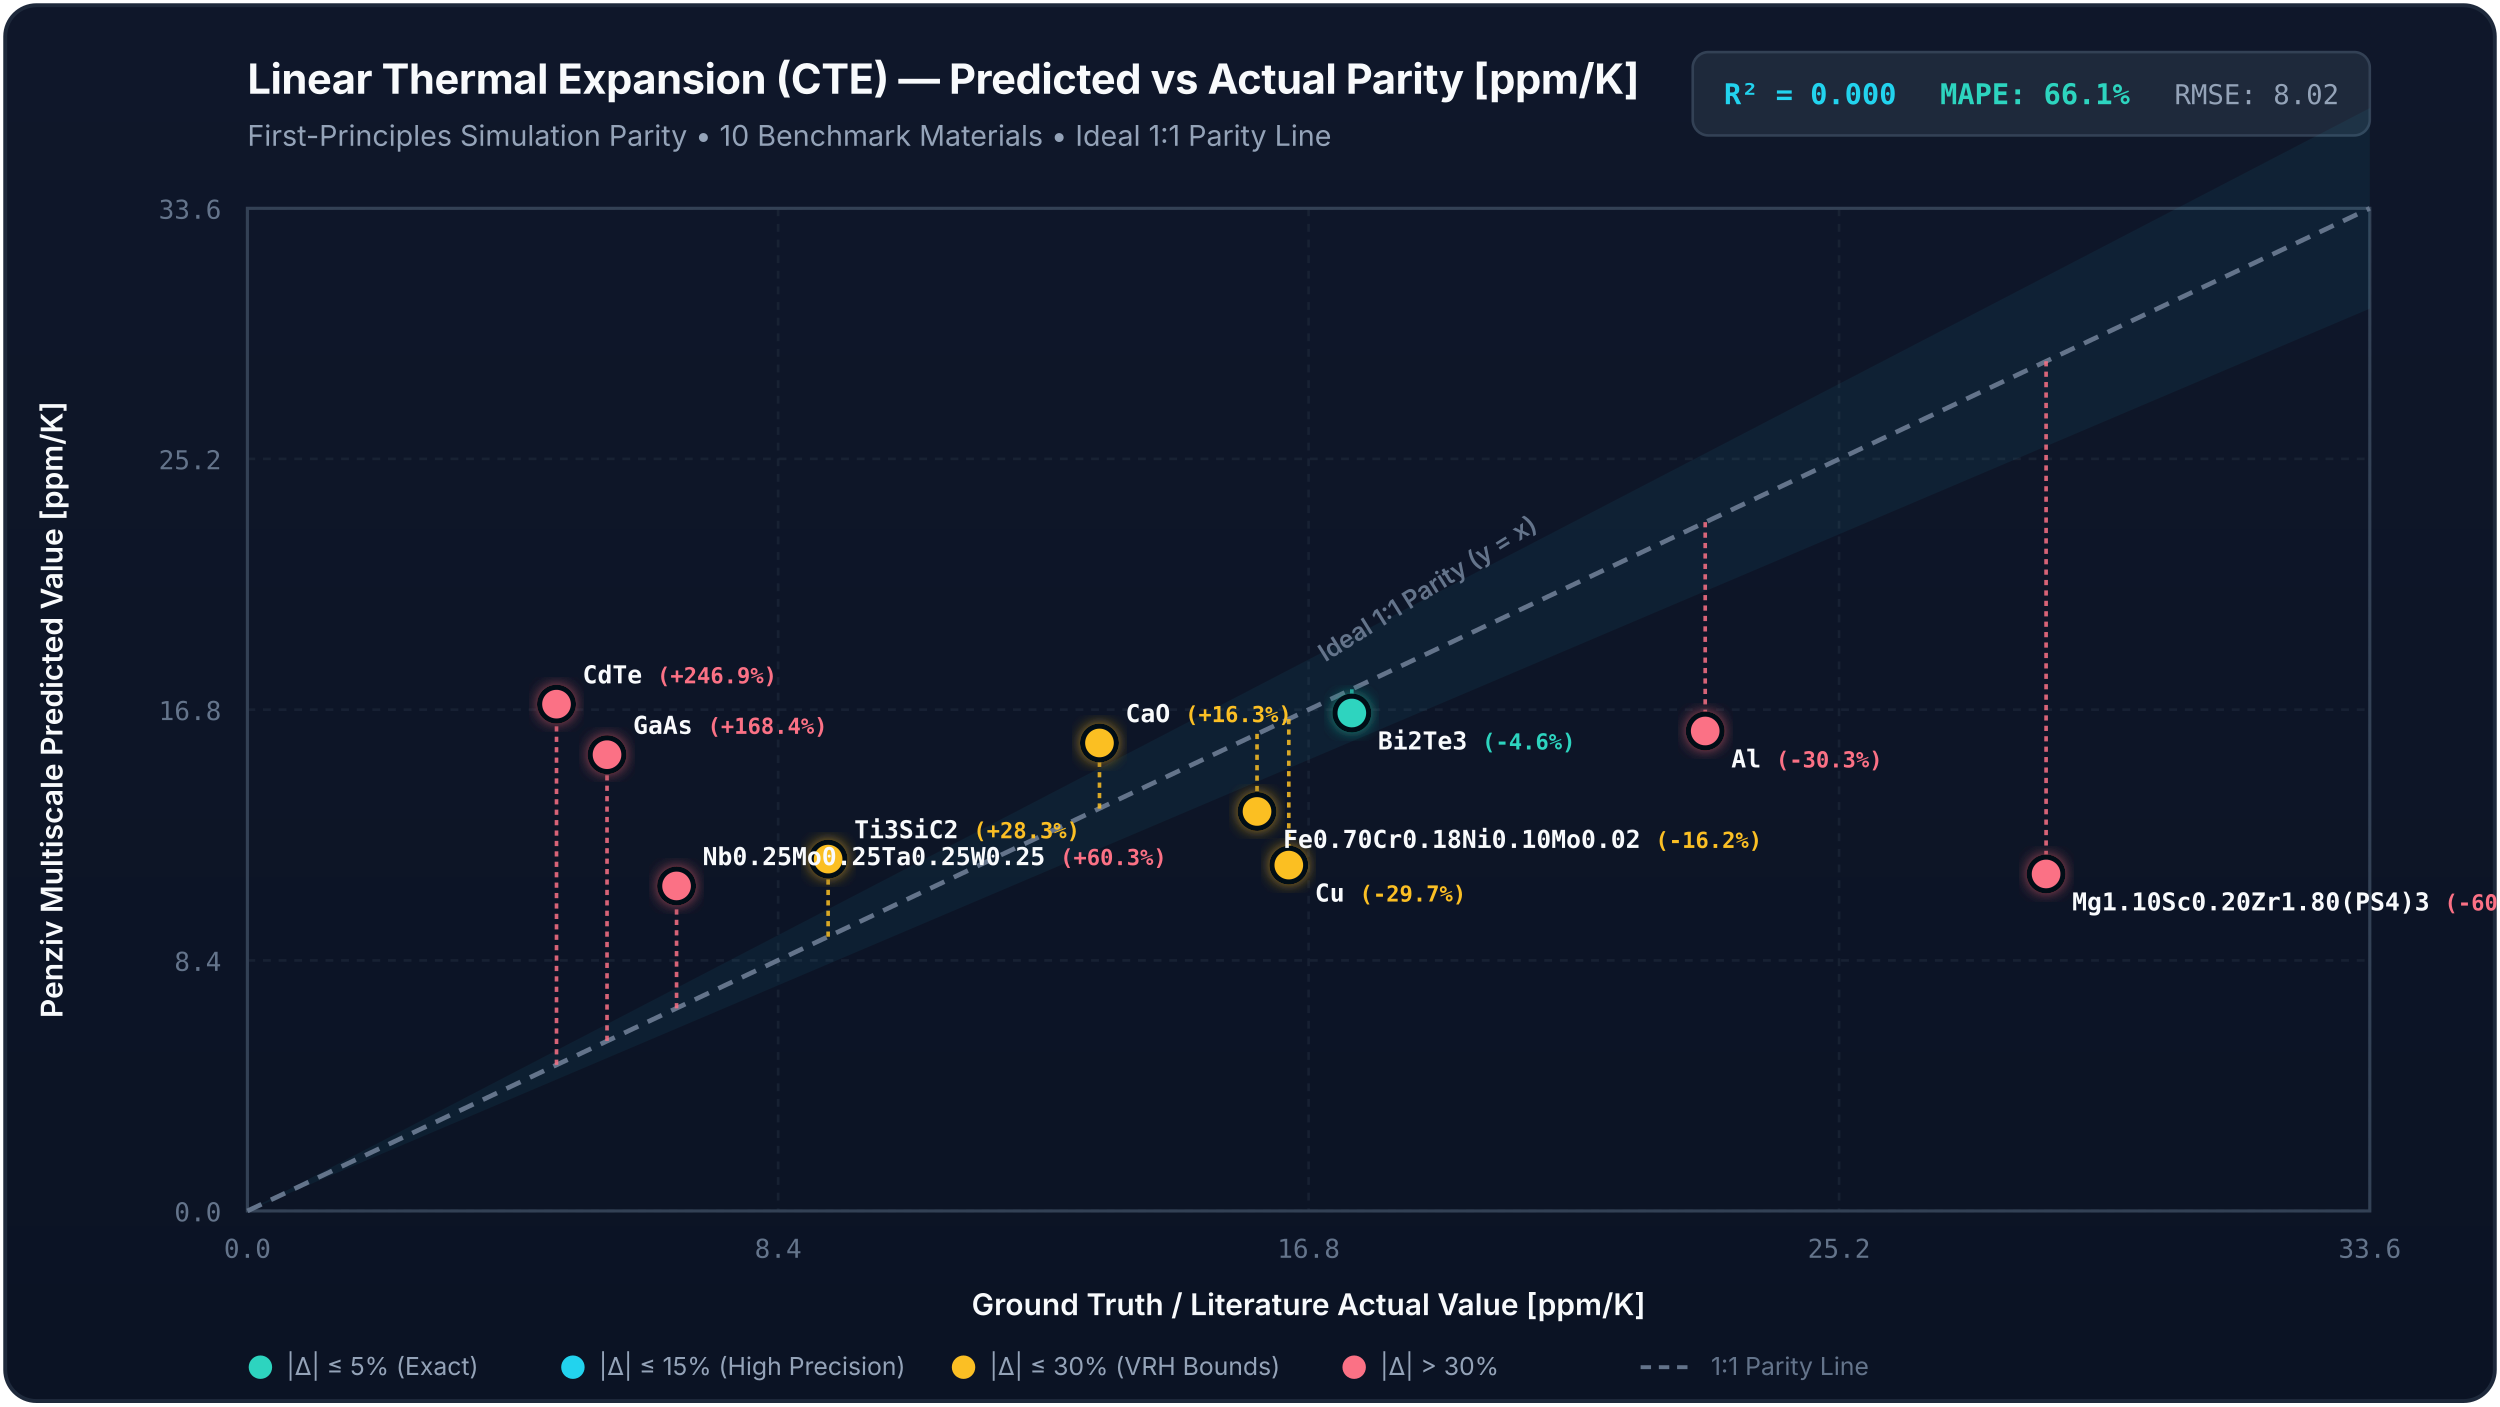
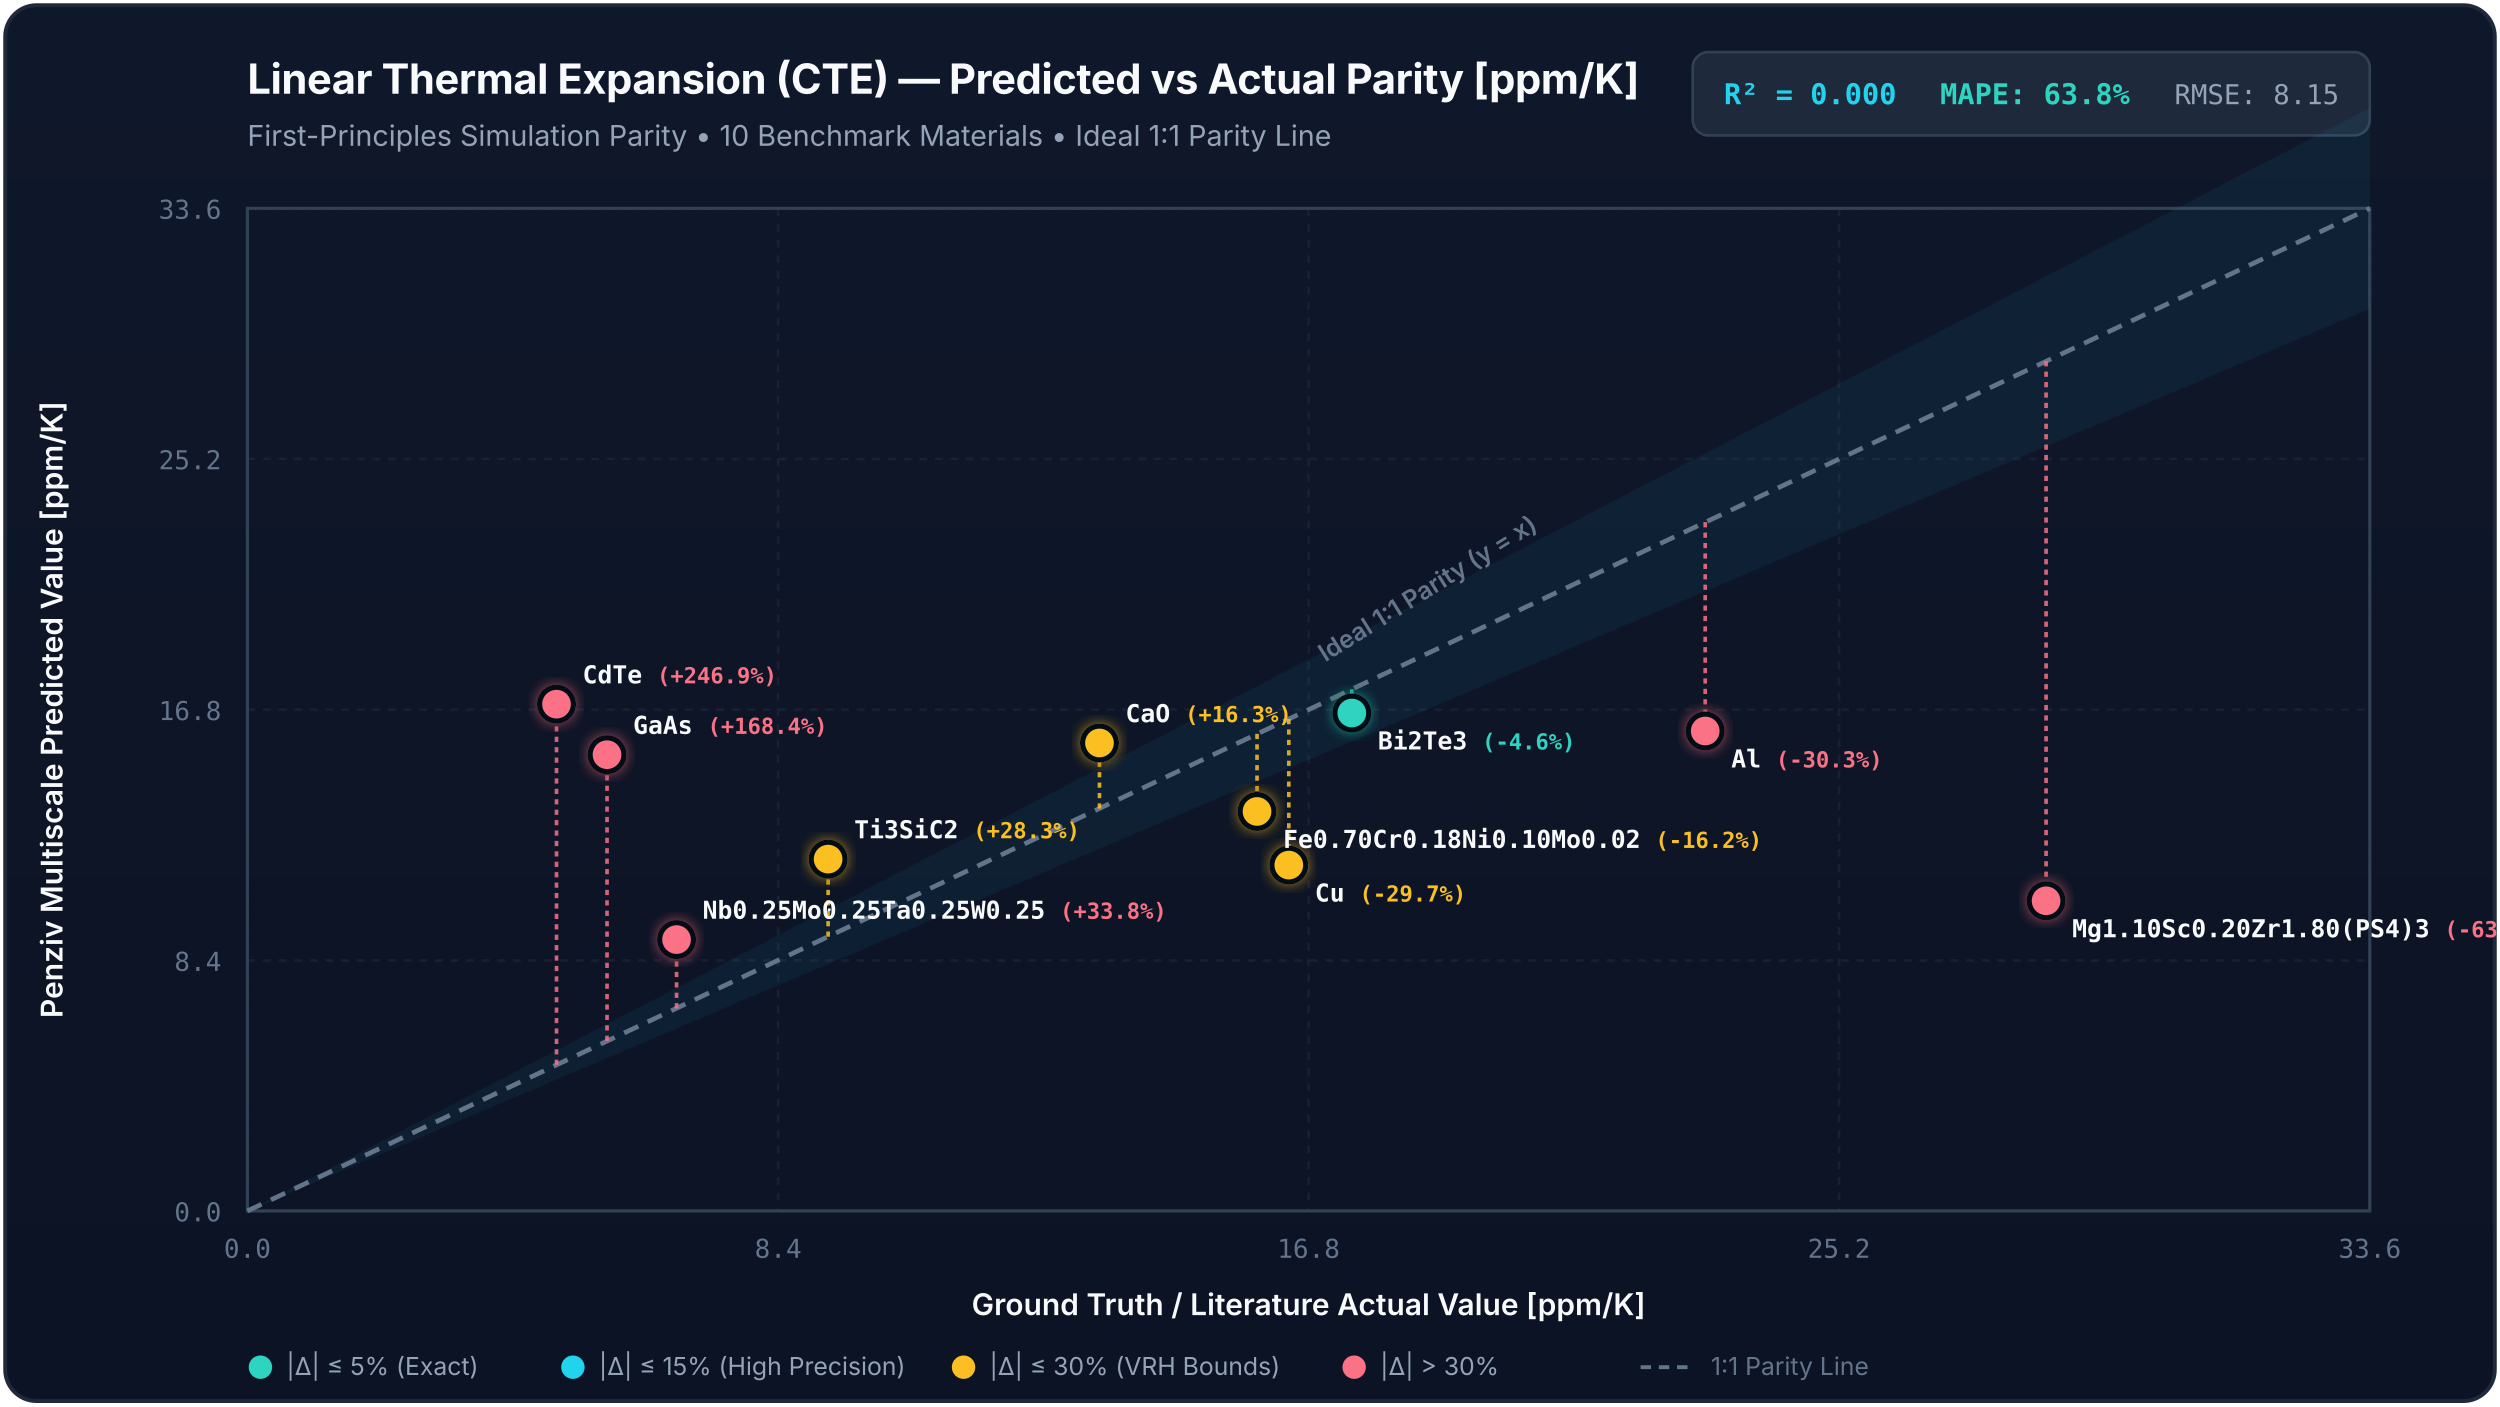
<svg xmlns="http://www.w3.org/2000/svg" viewBox="0 0 960 540" width="100%" height="auto" style="background-color: #040D18; border-radius: 12px; font-family: Inter, -apple-system, sans-serif;">
  <defs>
    <linearGradient id="gradParityCard" x1="0" y1="0" x2="0" y2="1">
      <stop offset="0%" stop-color="#0F172A" />
      <stop offset="100%" stop-color="#0B1324" />
    </linearGradient>
    <filter id="glowEffect" x="-30%" y="-30%" width="160%" height="160%">
      <feGaussianBlur stdDeviation="3" result="blur" />
      <feComposite in="SourceGraphic" in2="blur" operator="over" />
    </filter>
  </defs>
  <rect x="2" y="2" width="956" height="536" rx="12" fill="url(#gradParityCard)" stroke="#1E293B" stroke-width="1.5" />
  <text x="95" y="36" fill="#F8FAFC" font-size="16" font-weight="700" letter-spacing="-0.01em">Linear Thermal Expansion (CTE) — Predicted vs Actual Parity [ppm/K]</text>
  <text x="95" y="56" fill="#94A3B8" font-size="11">First-Principles Simulation Parity • 10 Benchmark Materials • Ideal 1:1 Parity Line</text>
  <g transform="translate(650, 20)">
    <rect width="260" height="32" rx="6" fill="#1E293B" stroke="#334155" stroke-width="1" />
    <text x="12" y="20" fill="#22D3EE" font-family="JetBrains Mono, monospace" font-size="11" font-weight="700">R² = 0.000</text>
-     <text x="95" y="20" fill="#2DD4BF" font-family="JetBrains Mono, monospace" font-size="11" font-weight="700">MAPE: 66.1%</text>
-     <text x="185" y="20" fill="#94A3B8" font-family="JetBrains Mono, monospace" font-size="10.5">RMSE: 8.02</text>
+     <text x="95" y="20" fill="#2DD4BF" font-family="JetBrains Mono, monospace" font-size="11" font-weight="700">MAPE: 63.8%</text>
+     <text x="185" y="20" fill="#94A3B8" font-family="JetBrains Mono, monospace" font-size="10.5">RMSE: 8.15</text>
  </g>
  <line x1="95.0" y1="80" x2="95.0" y2="465" stroke="#1E293B" stroke-width="1" stroke-dasharray="3,3" opacity="0.6" />
  <line x1="95" y1="465.0" x2="910" y2="465.0" stroke="#1E293B" stroke-width="1" stroke-dasharray="3,3" opacity="0.6" />
  <text x="85" y="469.0" fill="#64748B" font-family="JetBrains Mono, monospace" font-size="10" text-anchor="end">0.0</text>
  <text x="95.0" y="483.0" fill="#64748B" font-family="JetBrains Mono, monospace" font-size="10" text-anchor="middle">0.0</text>
  <line x1="298.8" y1="80" x2="298.8" y2="465" stroke="#1E293B" stroke-width="1" stroke-dasharray="3,3" opacity="0.6" />
  <line x1="95" y1="368.8" x2="910" y2="368.8" stroke="#1E293B" stroke-width="1" stroke-dasharray="3,3" opacity="0.6" />
  <text x="85" y="372.8" fill="#64748B" font-family="JetBrains Mono, monospace" font-size="10" text-anchor="end">8.4</text>
  <text x="298.8" y="483.0" fill="#64748B" font-family="JetBrains Mono, monospace" font-size="10" text-anchor="middle">8.4</text>
  <line x1="502.5" y1="80" x2="502.5" y2="465" stroke="#1E293B" stroke-width="1" stroke-dasharray="3,3" opacity="0.6" />
  <line x1="95" y1="272.5" x2="910" y2="272.5" stroke="#1E293B" stroke-width="1" stroke-dasharray="3,3" opacity="0.6" />
  <text x="85" y="276.5" fill="#64748B" font-family="JetBrains Mono, monospace" font-size="10" text-anchor="end">16.8</text>
  <text x="502.5" y="483.0" fill="#64748B" font-family="JetBrains Mono, monospace" font-size="10" text-anchor="middle">16.8</text>
  <line x1="706.2" y1="80" x2="706.2" y2="465" stroke="#1E293B" stroke-width="1" stroke-dasharray="3,3" opacity="0.6" />
  <line x1="95" y1="176.2" x2="910" y2="176.2" stroke="#1E293B" stroke-width="1" stroke-dasharray="3,3" opacity="0.6" />
  <text x="85" y="180.2" fill="#64748B" font-family="JetBrains Mono, monospace" font-size="10" text-anchor="end">25.2</text>
  <text x="706.2" y="483.0" fill="#64748B" font-family="JetBrains Mono, monospace" font-size="10" text-anchor="middle">25.2</text>
  <line x1="910.0" y1="80" x2="910.0" y2="465" stroke="#1E293B" stroke-width="1" stroke-dasharray="3,3" opacity="0.6" />
  <line x1="95" y1="80.0" x2="910" y2="80.0" stroke="#1E293B" stroke-width="1" stroke-dasharray="3,3" opacity="0.6" />
  <text x="85" y="84.0" fill="#64748B" font-family="JetBrains Mono, monospace" font-size="10" text-anchor="end">33.6</text>
  <text x="910.0" y="483.0" fill="#64748B" font-family="JetBrains Mono, monospace" font-size="10" text-anchor="middle">33.6</text>
  <rect x="95" y="80" width="815" height="385" fill="none" stroke="#334155" stroke-width="1.2" />
  <polygon points="95.0,465.0 910.0,41.5 910.0,118.5 95.0,465.0" fill="#22D3EE" opacity="0.06" />
  <line x1="95.0" y1="465.0" x2="910.0" y2="80.0" stroke="#64748B" stroke-width="1.8" stroke-dasharray="6,4" />
  <text x="517.5" y="260.5" fill="#64748B" font-size="9.5" font-weight="600" transform="rotate(-32 502.5 272.5)">Ideal 1:1 Parity (y = x)</text>
  <text x="502.5" y="505.0" fill="#F8FAFC" font-size="11.5" font-weight="600" text-anchor="middle">Ground Truth / Literature Actual Value  [ppm/K]</text>
  <text x="24" y="272.5" fill="#F8FAFC" font-size="11.5" font-weight="600" text-anchor="middle" transform="rotate(-90 24 272.5)">Penziv Multiscale Predicted Value  [ppm/K]</text>
  <line x1="494.9" y1="276.1" x2="494.9" y2="332.2" stroke="#FBBF24" stroke-width="1.4" stroke-dasharray="2,2" opacity="0.85" />
  <circle cx="494.9" cy="332.2" r="6.5" fill="#FBBF24" stroke="#040D18" stroke-width="2" filter="url(#glowEffect)" />
  <text x="504.9" y="346.2" fill="#F8FAFC" font-family="JetBrains Mono, monospace" font-size="9.5" font-weight="700" text-anchor="start">Cu <tspan fill="#FBBF24" font-size="8.5">(-29.7%)</tspan>
  </text>
  <line x1="654.8" y1="200.5" x2="654.8" y2="280.7" stroke="#FB7185" stroke-width="1.4" stroke-dasharray="2,2" opacity="0.85" />
  <circle cx="654.8" cy="280.7" r="6.5" fill="#FB7185" stroke="#040D18" stroke-width="2" filter="url(#glowEffect)" />
  <text x="664.8" y="294.7" fill="#F8FAFC" font-family="JetBrains Mono, monospace" font-size="9.5" font-weight="700" text-anchor="start">Al <tspan fill="#FB7185" font-size="8.5">(-30.3%)</tspan>
  </text>
  <line x1="422.2" y1="310.5" x2="422.2" y2="285.3" stroke="#FBBF24" stroke-width="1.4" stroke-dasharray="2,2" opacity="0.85" />
  <circle cx="422.2" cy="285.3" r="6.5" fill="#FBBF24" stroke="#040D18" stroke-width="2" filter="url(#glowEffect)" />
  <text x="432.2" y="277.3" fill="#F8FAFC" font-family="JetBrains Mono, monospace" font-size="9.5" font-weight="700" text-anchor="start">CaO <tspan fill="#FBBF24" font-size="8.5">(+16.3%)</tspan>
  </text>
  <line x1="482.7" y1="281.8" x2="482.7" y2="311.6" stroke="#FBBF24" stroke-width="1.4" stroke-dasharray="2,2" opacity="0.85" />
  <circle cx="482.7" cy="311.6" r="6.5" fill="#FBBF24" stroke="#040D18" stroke-width="2" filter="url(#glowEffect)" />
  <text x="492.7" y="325.6" fill="#F8FAFC" font-family="JetBrains Mono, monospace" font-size="9.5" font-weight="700" text-anchor="start">Fe0.70Cr0.18Ni0.10Mo0.02 <tspan fill="#FBBF24" font-size="8.5">(-16.2%)</tspan>
  </text>
  <line x1="318.0" y1="359.7" x2="318.0" y2="329.9" stroke="#FBBF24" stroke-width="1.4" stroke-dasharray="2,2" opacity="0.85" />
  <circle cx="318.0" cy="329.9" r="6.5" fill="#FBBF24" stroke="#040D18" stroke-width="2" filter="url(#glowEffect)" />
  <text x="328.0" y="321.9" fill="#F8FAFC" font-family="JetBrains Mono, monospace" font-size="9.5" font-weight="700" text-anchor="start">Ti3SiC2 <tspan fill="#FBBF24" font-size="8.5">(+28.3%)</tspan>
  </text>
-   <line x1="259.8" y1="387.2" x2="259.8" y2="340.2" stroke="#FB7185" stroke-width="1.4" stroke-dasharray="2,2" opacity="0.85" />
-   <circle cx="259.8" cy="340.2" r="6.5" fill="#FB7185" stroke="#040D18" stroke-width="2" filter="url(#glowEffect)" />
-   <text x="269.8" y="332.2" fill="#F8FAFC" font-family="JetBrains Mono, monospace" font-size="9.5" font-weight="700" text-anchor="start">Nb0.25Mo0.25Ta0.25W0.25 <tspan fill="#FB7185" font-size="8.5">(+60.3%)</tspan>
+   <line x1="259.8" y1="387.2" x2="259.8" y2="360.8" stroke="#FB7185" stroke-width="1.4" stroke-dasharray="2,2" opacity="0.85" />
+   <circle cx="259.8" cy="360.8" r="6.5" fill="#FB7185" stroke="#040D18" stroke-width="2" filter="url(#glowEffect)" />
+   <text x="269.8" y="352.8" fill="#F8FAFC" font-family="JetBrains Mono, monospace" font-size="9.5" font-weight="700" text-anchor="start">Nb0.25Mo0.25Ta0.25W0.25 <tspan fill="#FB7185" font-size="8.5">(+33.8%)</tspan>
  </text>
-   <line x1="785.7" y1="138.7" x2="785.7" y2="335.6" stroke="#FB7185" stroke-width="1.4" stroke-dasharray="2,2" opacity="0.85" />
-   <circle cx="785.7" cy="335.6" r="6.5" fill="#FB7185" stroke="#040D18" stroke-width="2" filter="url(#glowEffect)" />
-   <text x="795.7" y="349.6" fill="#F8FAFC" font-family="JetBrains Mono, monospace" font-size="9.5" font-weight="700" text-anchor="start">Mg1.10Sc0.20Zr1.80(PS4)3 <tspan fill="#FB7185" font-size="8.5">(-60.4%)</tspan>
+   <line x1="785.7" y1="138.7" x2="785.7" y2="345.9" stroke="#FB7185" stroke-width="1.4" stroke-dasharray="2,2" opacity="0.85" />
+   <circle cx="785.7" cy="345.9" r="6.5" fill="#FB7185" stroke="#040D18" stroke-width="2" filter="url(#glowEffect)" />
+   <text x="795.7" y="359.9" fill="#F8FAFC" font-family="JetBrains Mono, monospace" font-size="9.5" font-weight="700" text-anchor="start">Mg1.10Sc0.20Zr1.80(PS4)3 <tspan fill="#FB7185" font-size="8.5">(-63.5%)</tspan>
  </text>
  <line x1="233.1" y1="399.7" x2="233.1" y2="289.8" stroke="#FB7185" stroke-width="1.4" stroke-dasharray="2,2" opacity="0.85" />
  <circle cx="233.1" cy="289.8" r="6.5" fill="#FB7185" stroke="#040D18" stroke-width="2" filter="url(#glowEffect)" />
  <text x="243.1" y="281.8" fill="#F8FAFC" font-family="JetBrains Mono, monospace" font-size="9.5" font-weight="700" text-anchor="start">GaAs <tspan fill="#FB7185" font-size="8.5">(+168.4%)</tspan>
  </text>
  <line x1="213.7" y1="408.9" x2="213.7" y2="270.4" stroke="#FB7185" stroke-width="1.4" stroke-dasharray="2,2" opacity="0.85" />
  <circle cx="213.7" cy="270.4" r="6.5" fill="#FB7185" stroke="#040D18" stroke-width="2" filter="url(#glowEffect)" />
  <text x="223.7" y="262.4" fill="#F8FAFC" font-family="JetBrains Mono, monospace" font-size="9.5" font-weight="700" text-anchor="start">CdTe <tspan fill="#FB7185" font-size="8.5">(+246.9%)</tspan>
  </text>
  <line x1="519.1" y1="264.7" x2="519.1" y2="273.8" stroke="#2DD4BF" stroke-width="1.4" stroke-dasharray="2,2" opacity="0.85" />
  <circle cx="519.1" cy="273.8" r="6.5" fill="#2DD4BF" stroke="#040D18" stroke-width="2" filter="url(#glowEffect)" />
  <text x="529.1" y="287.8" fill="#F8FAFC" font-family="JetBrains Mono, monospace" font-size="9.5" font-weight="700" text-anchor="start">Bi2Te3 <tspan fill="#2DD4BF" font-size="8.5">(-4.6%)</tspan>
  </text>
  <g transform="translate(95, 528)" font-size="9.5">
    <circle cx="5" cy="-3" r="4.5" fill="#2DD4BF" />
    <text x="15" y="0" fill="#94A3B8">|Δ| ≤ 5% (Exact)</text>
    <circle cx="125" cy="-3" r="4.5" fill="#22D3EE" />
    <text x="135" y="0" fill="#94A3B8">|Δ| ≤ 15% (High Precision)</text>
    <circle cx="275" cy="-3" r="4.5" fill="#FBBF24" />
    <text x="285" y="0" fill="#94A3B8">|Δ| ≤ 30% (VRH Bounds)</text>
    <circle cx="425" cy="-3" r="4.5" fill="#FB7185" />
    <text x="435" y="0" fill="#94A3B8">|Δ| &gt; 30%</text>
    <line x1="535" y1="-3" x2="555" y2="-3" stroke="#64748B" stroke-dasharray="4,3" stroke-width="1.5" />
    <text x="562" y="0" fill="#64748B">1:1 Parity Line</text>
  </g>
</svg>
